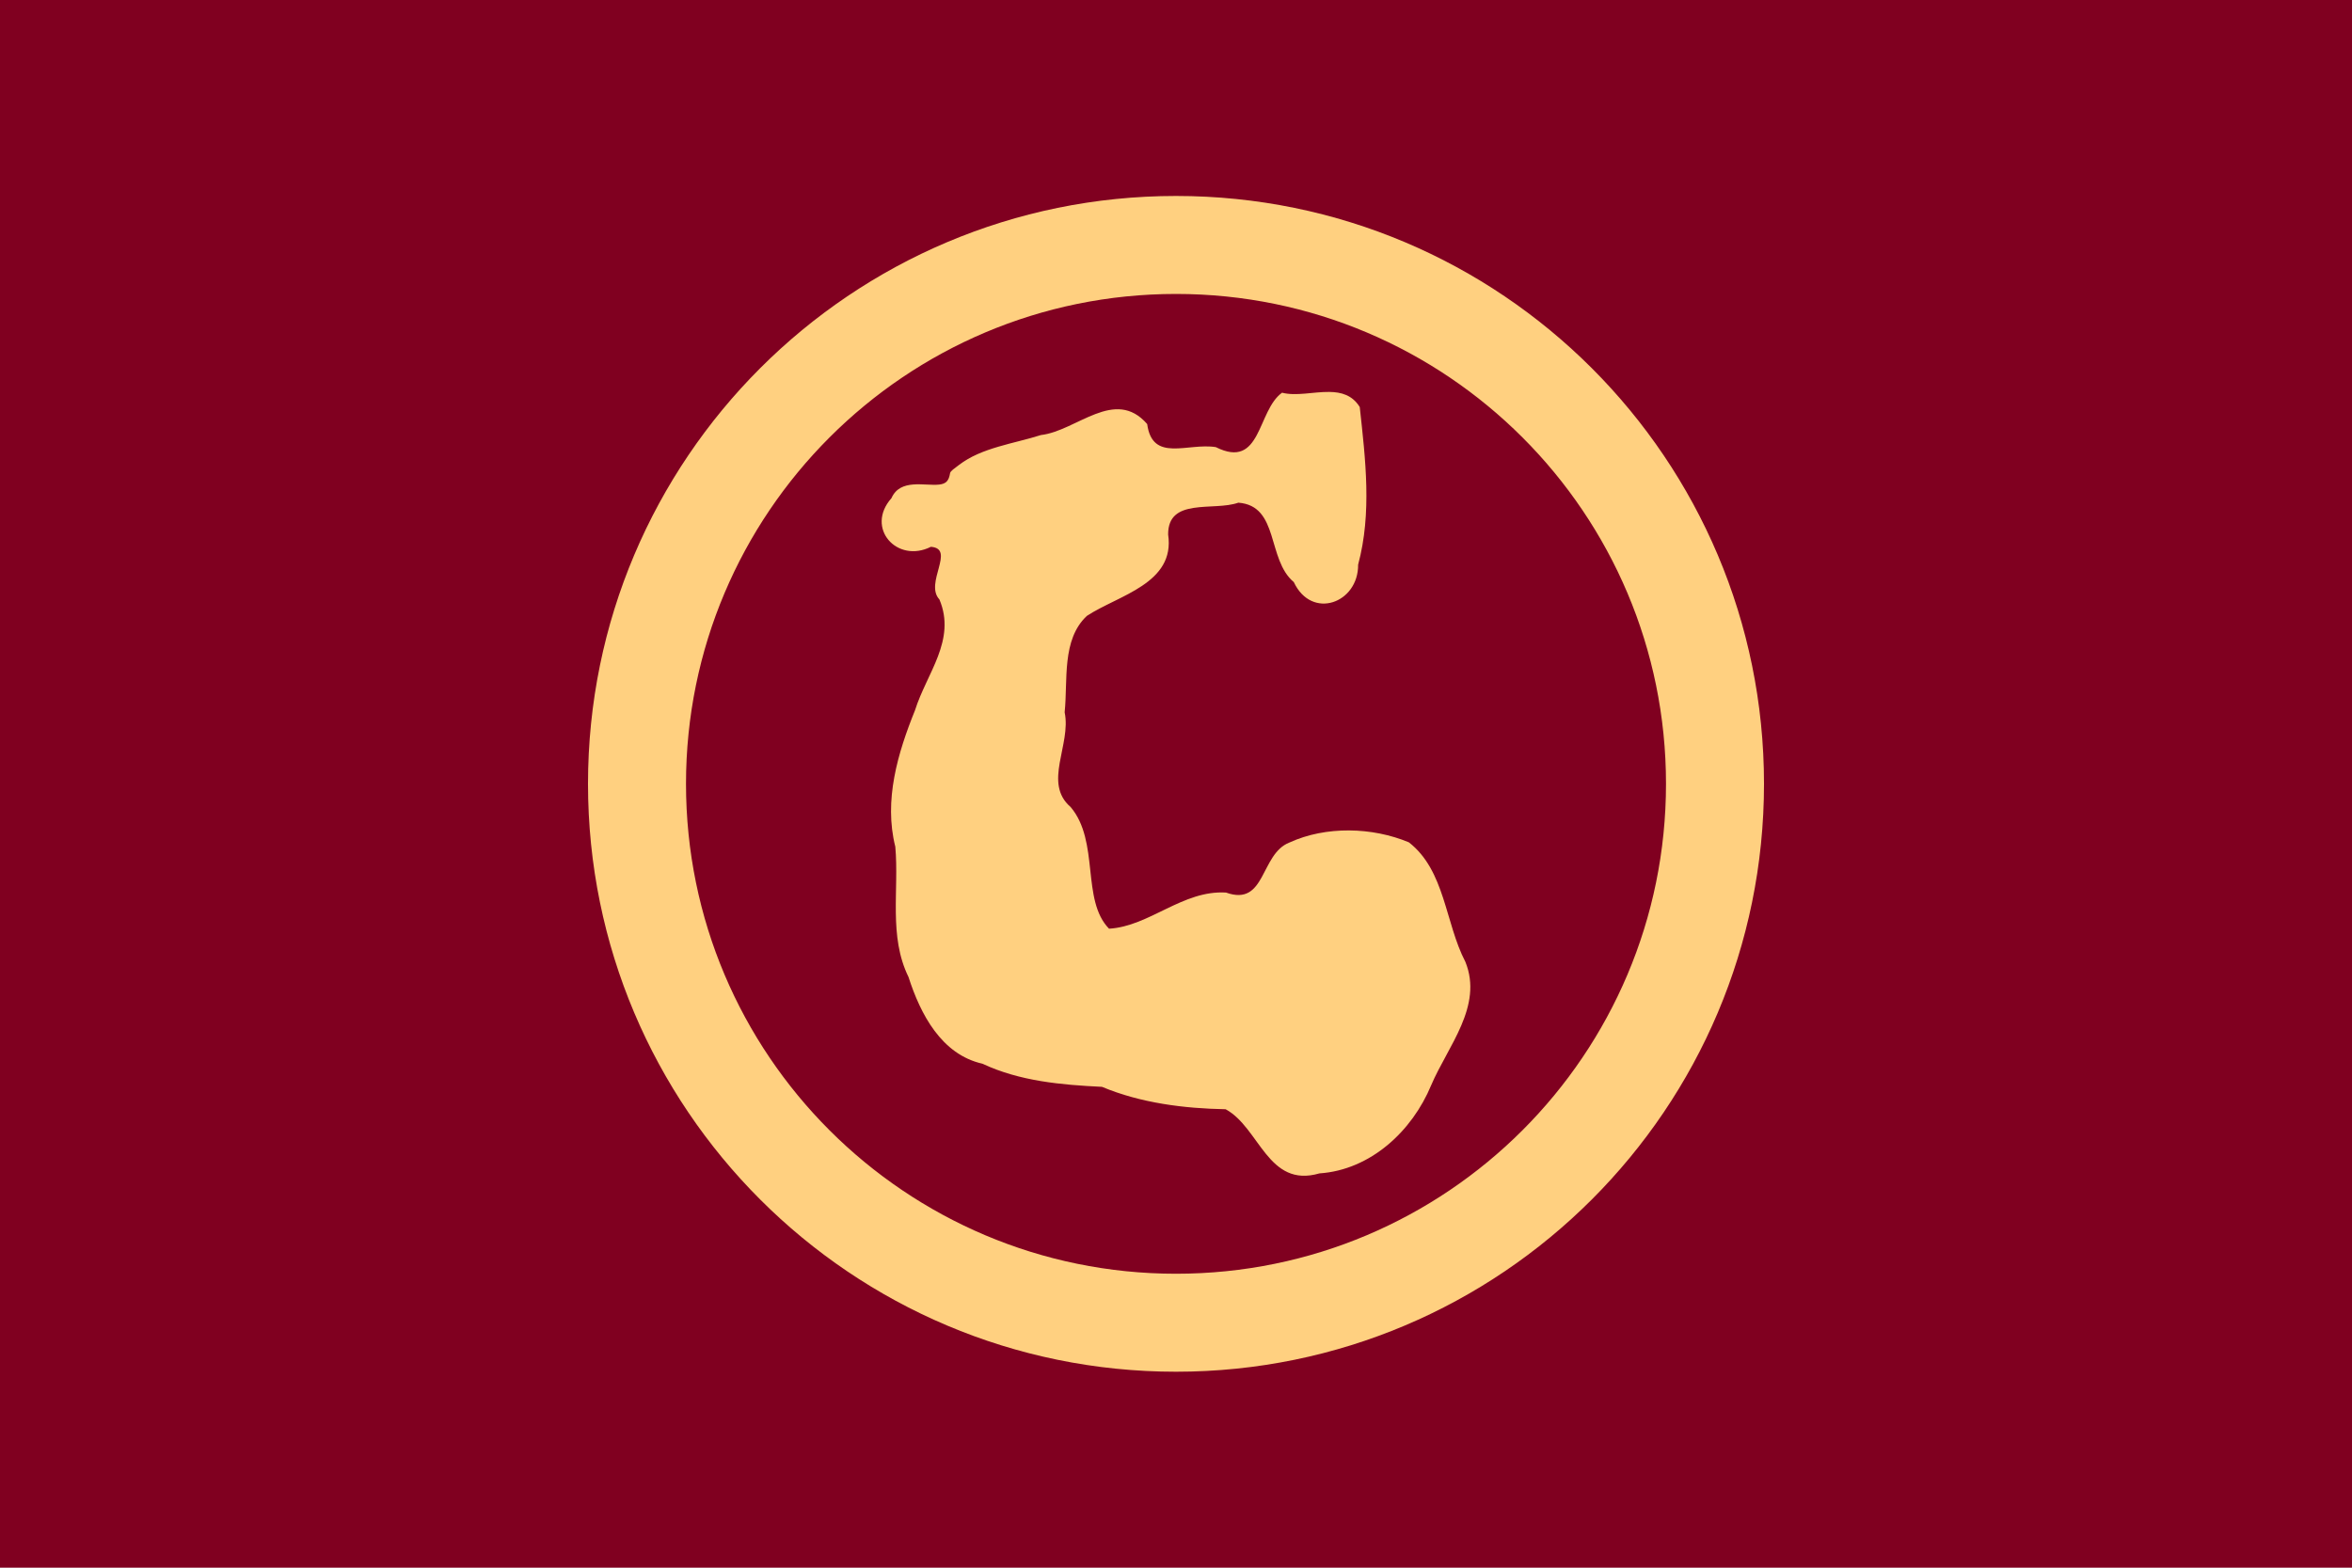
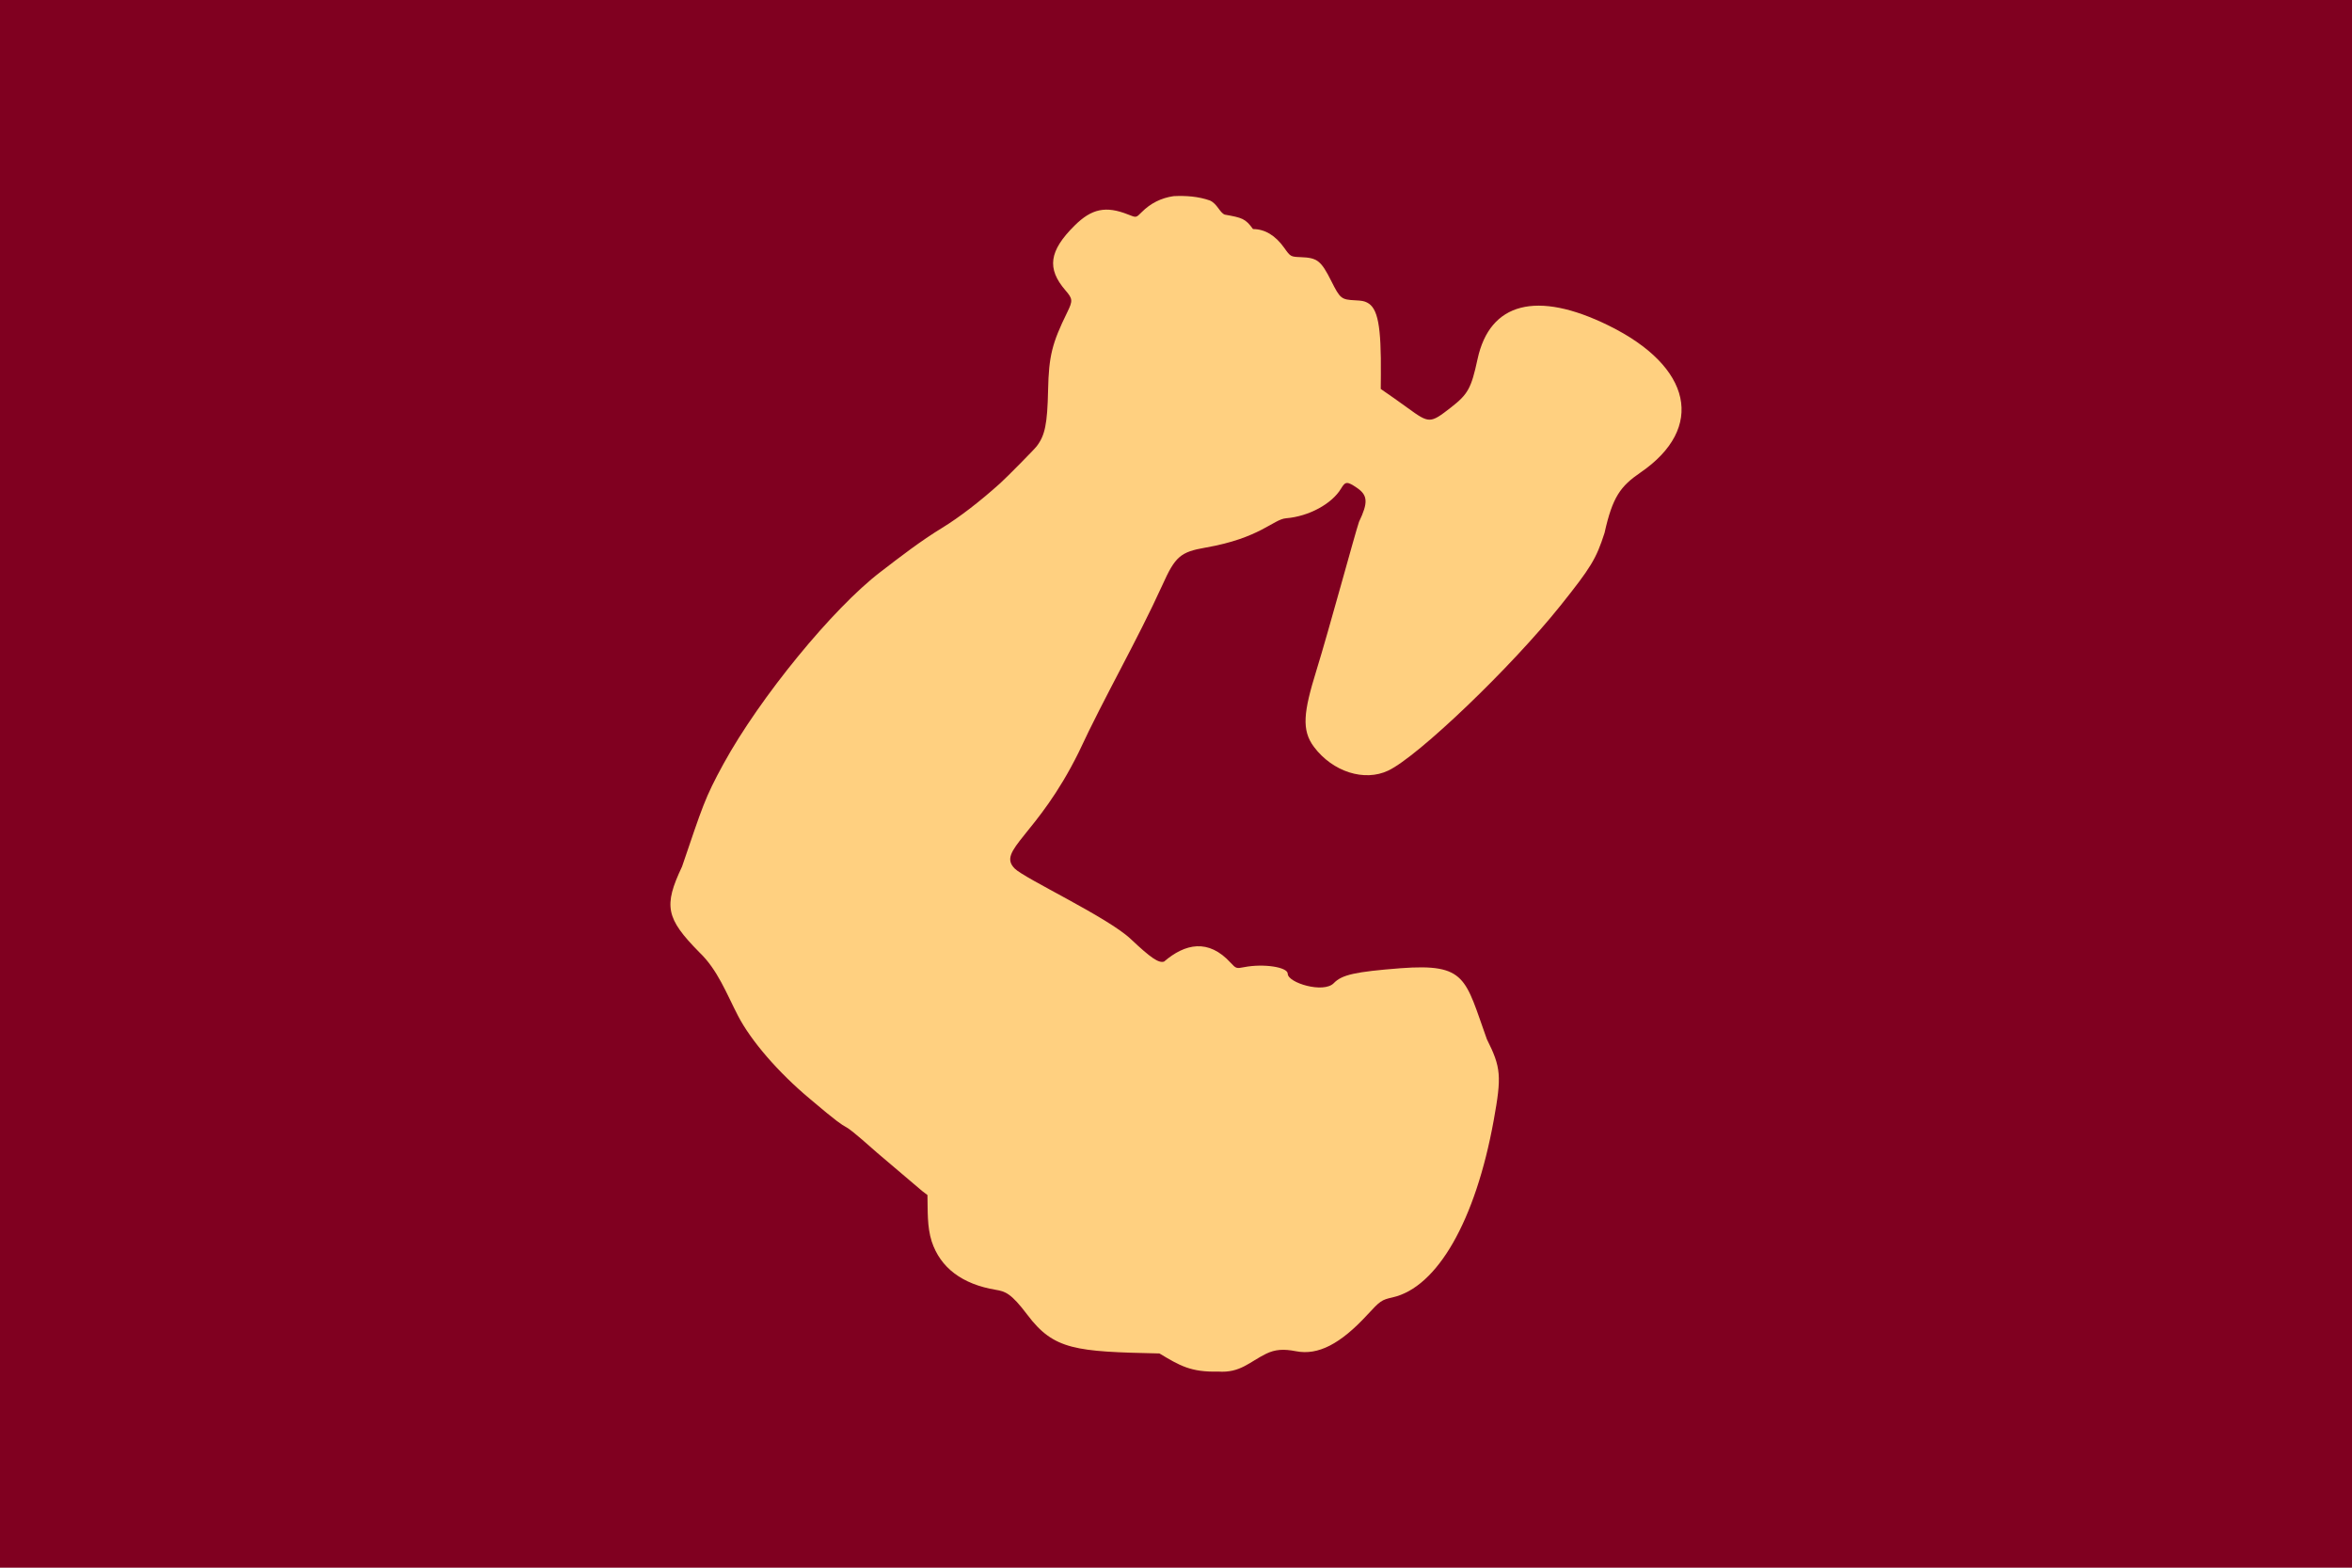
<svg xmlns="http://www.w3.org/2000/svg" xml:space="preserve" width="4608" height="3072" viewBox="0 0 1219.2 812.8" version="1.1" id="svg2">
  <defs id="defs2" />
  <path d="M 0 0 L 0 812.8 L 1219.2 812.8 L 1219.2 0 L 0 0 z" style="fill:#800020;fill-rule:evenodd;stroke:none;stroke-width:8.467;stroke-linecap:round;stroke-linejoin:round;fill-opacity:1" id="path1" />
-   <path d="m 609.6,101.6 c -168.336,-10e-6 -304.8,136.464 -304.8,304.8 -1e-5,168.336 136.464,304.8 304.8,304.8 168.336,10e-6 304.8,-136.464 304.8,-304.8 10e-6,-168.336 -136.464,-304.8 -304.8,-304.8 z m 0,50.8 c 140.28,-1e-5 254,113.72 254,254 10e-6,140.28 -113.72,254 -254,254 -140.28,10e-6 -254,-113.72 -254,-254 -1e-5,-140.28 113.72,-254 254,-254 z m 79.368,50.802 c -8.103,-0.086 -17.154,2.29 -24.39,0.399 -13.024,9.334 -10.602,40.115 -34.347,28.212 -14.56,-2.348 -32.856,8.168 -35.568,-11.953 -16.732,-19.279 -36.584,3.573 -55.053,5.694 -14.028,4.473 -30.834,6.517 -42.475,15.492 -2.313,1.783 -4.457,3.129 -4.649,4.298 -0.633,3.849 -1.997,5.503 -5.704,5.898 -7.461,0.796 -20.118,-3.262 -24.68,7.036 -13.735,15.489 2.907,34.026 20.443,25.224 12.984,0.98 -3.473,18.858 4.405,27.275 8.904,21.097 -6.645,38.34 -12.624,57.444 -8.991,22.234 -16.271,46.761 -10.23,70.764 2.019,22.549 -3.564,46.34 6.846,67.572 6.139,19.12 17.003,40.17 38.354,44.958 19.308,9.067 40.914,10.965 61.938,11.979 20.13,8.424 42.599,11.23 64.104,11.617 17.665,9.585 21.841,41.059 48.618,33.259 26.538,-1.798 48.1,-21.981 57.933,-45.746 8.608,-20.205 27.043,-40.948 17.706,-63.957 -10.515,-20.142 -10.444,-47.33 -29.295,-61.95 -18.912,-7.905 -42.993,-8.574 -61.939,0.126 -15.216,5.961 -12.067,33.372 -32.826,25.925 -22.513,-1.357 -39.663,17.524 -60.645,18.735 -14.536,-14.853 -4.775,-45.195 -19.92,-63.094 -14.482,-12.442 0.444,-32.29 -3.09,-49.096 1.72,-16.611 -1.655,-37.659 11.509,-49.983 16.356,-10.77 45.925,-16.736 42.135,-42.209 -0.06,-9.679 5.822,-12.669 13.328,-13.806 7.73,-1.171 16.548,-0.39 23.072,-2.688 21.334,1.609 14.685,29.434 28.74,41.167 9.321,19.834 33.519,10.923 33.348,-9.04 7.209,-26.826 3.793,-54.575 0.84,-81.719 -3.855,-6.21 -9.583,-7.766 -15.885,-7.833 z" style="display:inline;fill:#ffd080;fill-opacity:1;stroke:none;stroke-width:135.467;stroke-miterlimit:128;paint-order:stroke fill markers" id="path2" />
+   <path id="path2" d="m 608.364,101.689 c -6.439,0.927 -11.97,3.706 -16.57,8.325 -2.919,2.933 -2.741,2.902 -6.98,1.214 -11.574,-4.607 -18.917,-3.086 -27.824,5.765 -13.191,13.109 -14.46,22.247 -4.668,33.576 3.761,4.35 3.841,5.365 0.896,11.36 -7.909,16.095 -9.545,22.743 -9.925,40.308 -0.378,17.555 -1.577,23.468 -5.905,29.139 -1.296,1.698 -15.502,16.097 -18.889,19.146 -10.524,9.473 -21.099,17.613 -29.954,23.054 -11.332,6.916 -21.573,14.846 -32.08,22.921 -24.687,18.836 -62.647,65.237 -81.434,99.544 -9.742,17.792 -10.837,22.059 -21.483,53.255 -9.68,20.465 -8.392,26.83 9.005,44.488 9.461,9.034 14.066,21.419 20.005,32.87 6.712,12.973 20.935,29.427 37.157,42.985 28.923,24.567 8.686,4.746 35.069,28.133 1.323,1.173 23.124,19.648 23.245,19.74 l 2.729,2.074 c 0.212,8.071 -0.259,16.254 2.2,24.04 4.496,13.665 15.801,22.206 33.233,25.108 4.938,0.822 7.939,1.779 16.374,12.969 13.757,18.247 24.999,19.09 68.457,20.025 10.539,6.339 16.286,9.75 30.388,9.397 11.53,0.801 16.189,-4.979 24.991,-9.285 4.596,-2.195 8.863,-2.545 15.409,-1.263 11.402,2.234 22.996,-3.705 37.039,-18.975 6.555,-7.125 7.35,-7.675 12.95,-8.929 23.263,-5.209 43.062,-39.828 52.487,-91.782 4.181,-23.042 3.813,-27.408 -3.551,-42.116 -11.292,-31.452 -10.518,-39.34 -44.739,-36.777 -23.556,1.839 -30.39,3.366 -34.601,7.728 -5.301,5.492 -23.876,-0.19 -23.876,-4.867 0,-3.471 -12.576,-5.378 -22.562,-3.422 -4.038,0.79 -4.242,0.725 -6.961,-2.198 -11.611,-12.764 -23.737,-9.993 -34.569,-0.695 -2.778,0.917 -6.839,-1.831 -17.305,-11.706 -11.912,-11.243 -54.871,-31.281 -60.109,-36.502 -9.52,-9.49 11.619,-16.762 33.092,-60.172 13.621,-29.344 30.089,-57.487 43.484,-86.922 6.576,-14.671 9.338,-17.073 22.214,-19.305 28.477,-4.939 35.187,-14.684 41.875,-15.231 11.737,-0.957 23.766,-7.47 28.506,-15.431 2.219,-3.727 3.158,-3.771 8.164,-0.377 5.697,3.861 5.933,7.622 1.112,17.68 -2.09,6.102 -15.51,55.796 -22.112,77.151 -6.602,21.355 -7.796,30.798 -1.219,39.536 9.729,12.926 26.155,18.15 38.522,12.247 15.539,-7.414 63.616,-53.479 89.186,-85.452 15.892,-19.872 18.574,-24.294 22.913,-37.773 4.13,-18.676 8.295,-24.212 18.617,-31.286 33.729,-23.12 26.82,-54.931 -16.559,-76.247 -37.182,-18.27 -61.533,-12.015 -67.897,17.44 -3.284,15.198 -4.925,18.168 -13.898,25.15 -10.65,8.287 -11.134,8.291 -22.263,0.207 -5.178,-3.762 -8.941,-6.403 -14.014,-9.889 l 0.061,-7.267 c 0.215,-25.507 -1.538,-34.716 -7.15,-37.535 -1.521,-0.765 -2.739,-0.994 -6.168,-1.161 -7.179,-0.352 -7.787,-0.842 -12.375,-9.974 -5.313,-10.579 -7.221,-12.077 -15.781,-12.399 -5.291,-0.2 -5.374,-0.246 -8.612,-4.814 -4.568,-6.445 -10.052,-9.746 -16.189,-9.746 -3.953,-5.444 -5.612,-5.881 -14.657,-7.494 -2.636,-1.043 -3.848,-5.613 -7.711,-7.33 -6.035,-2.132 -12.463,-2.562 -18.793,-2.254 z" style="fill:#ffd080;fill-opacity:1;stroke-width:1" />
</svg>
